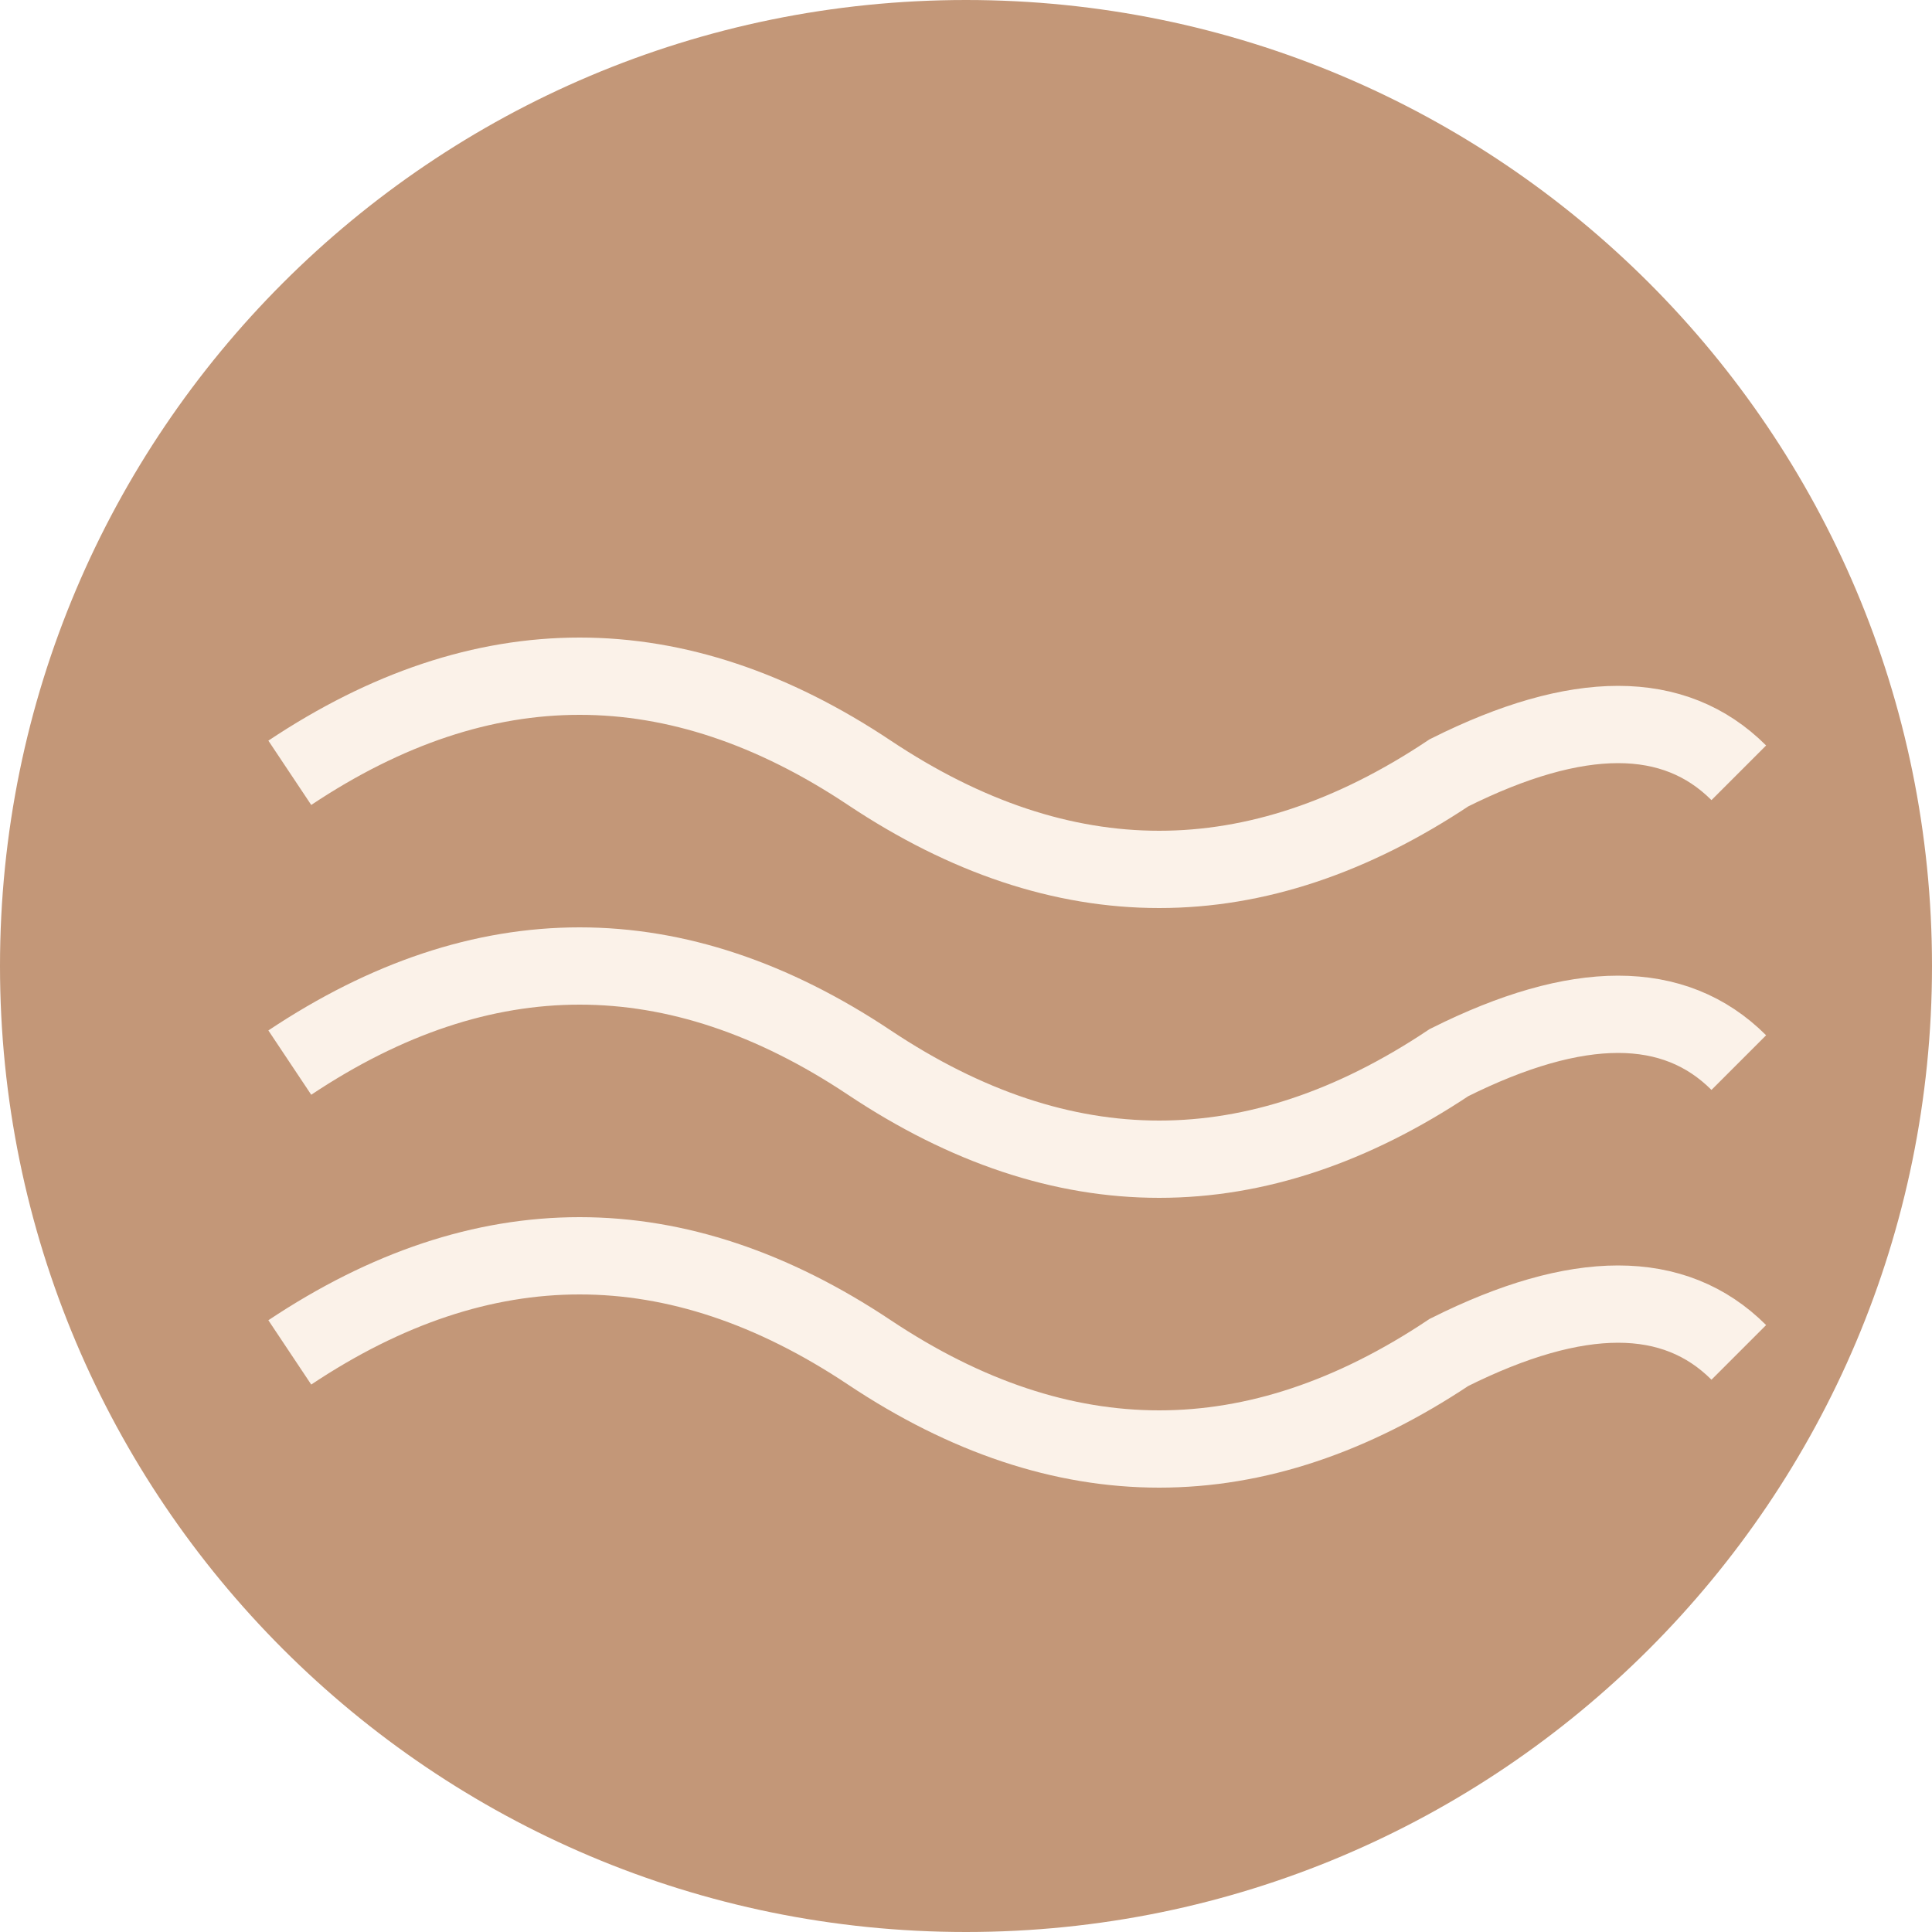
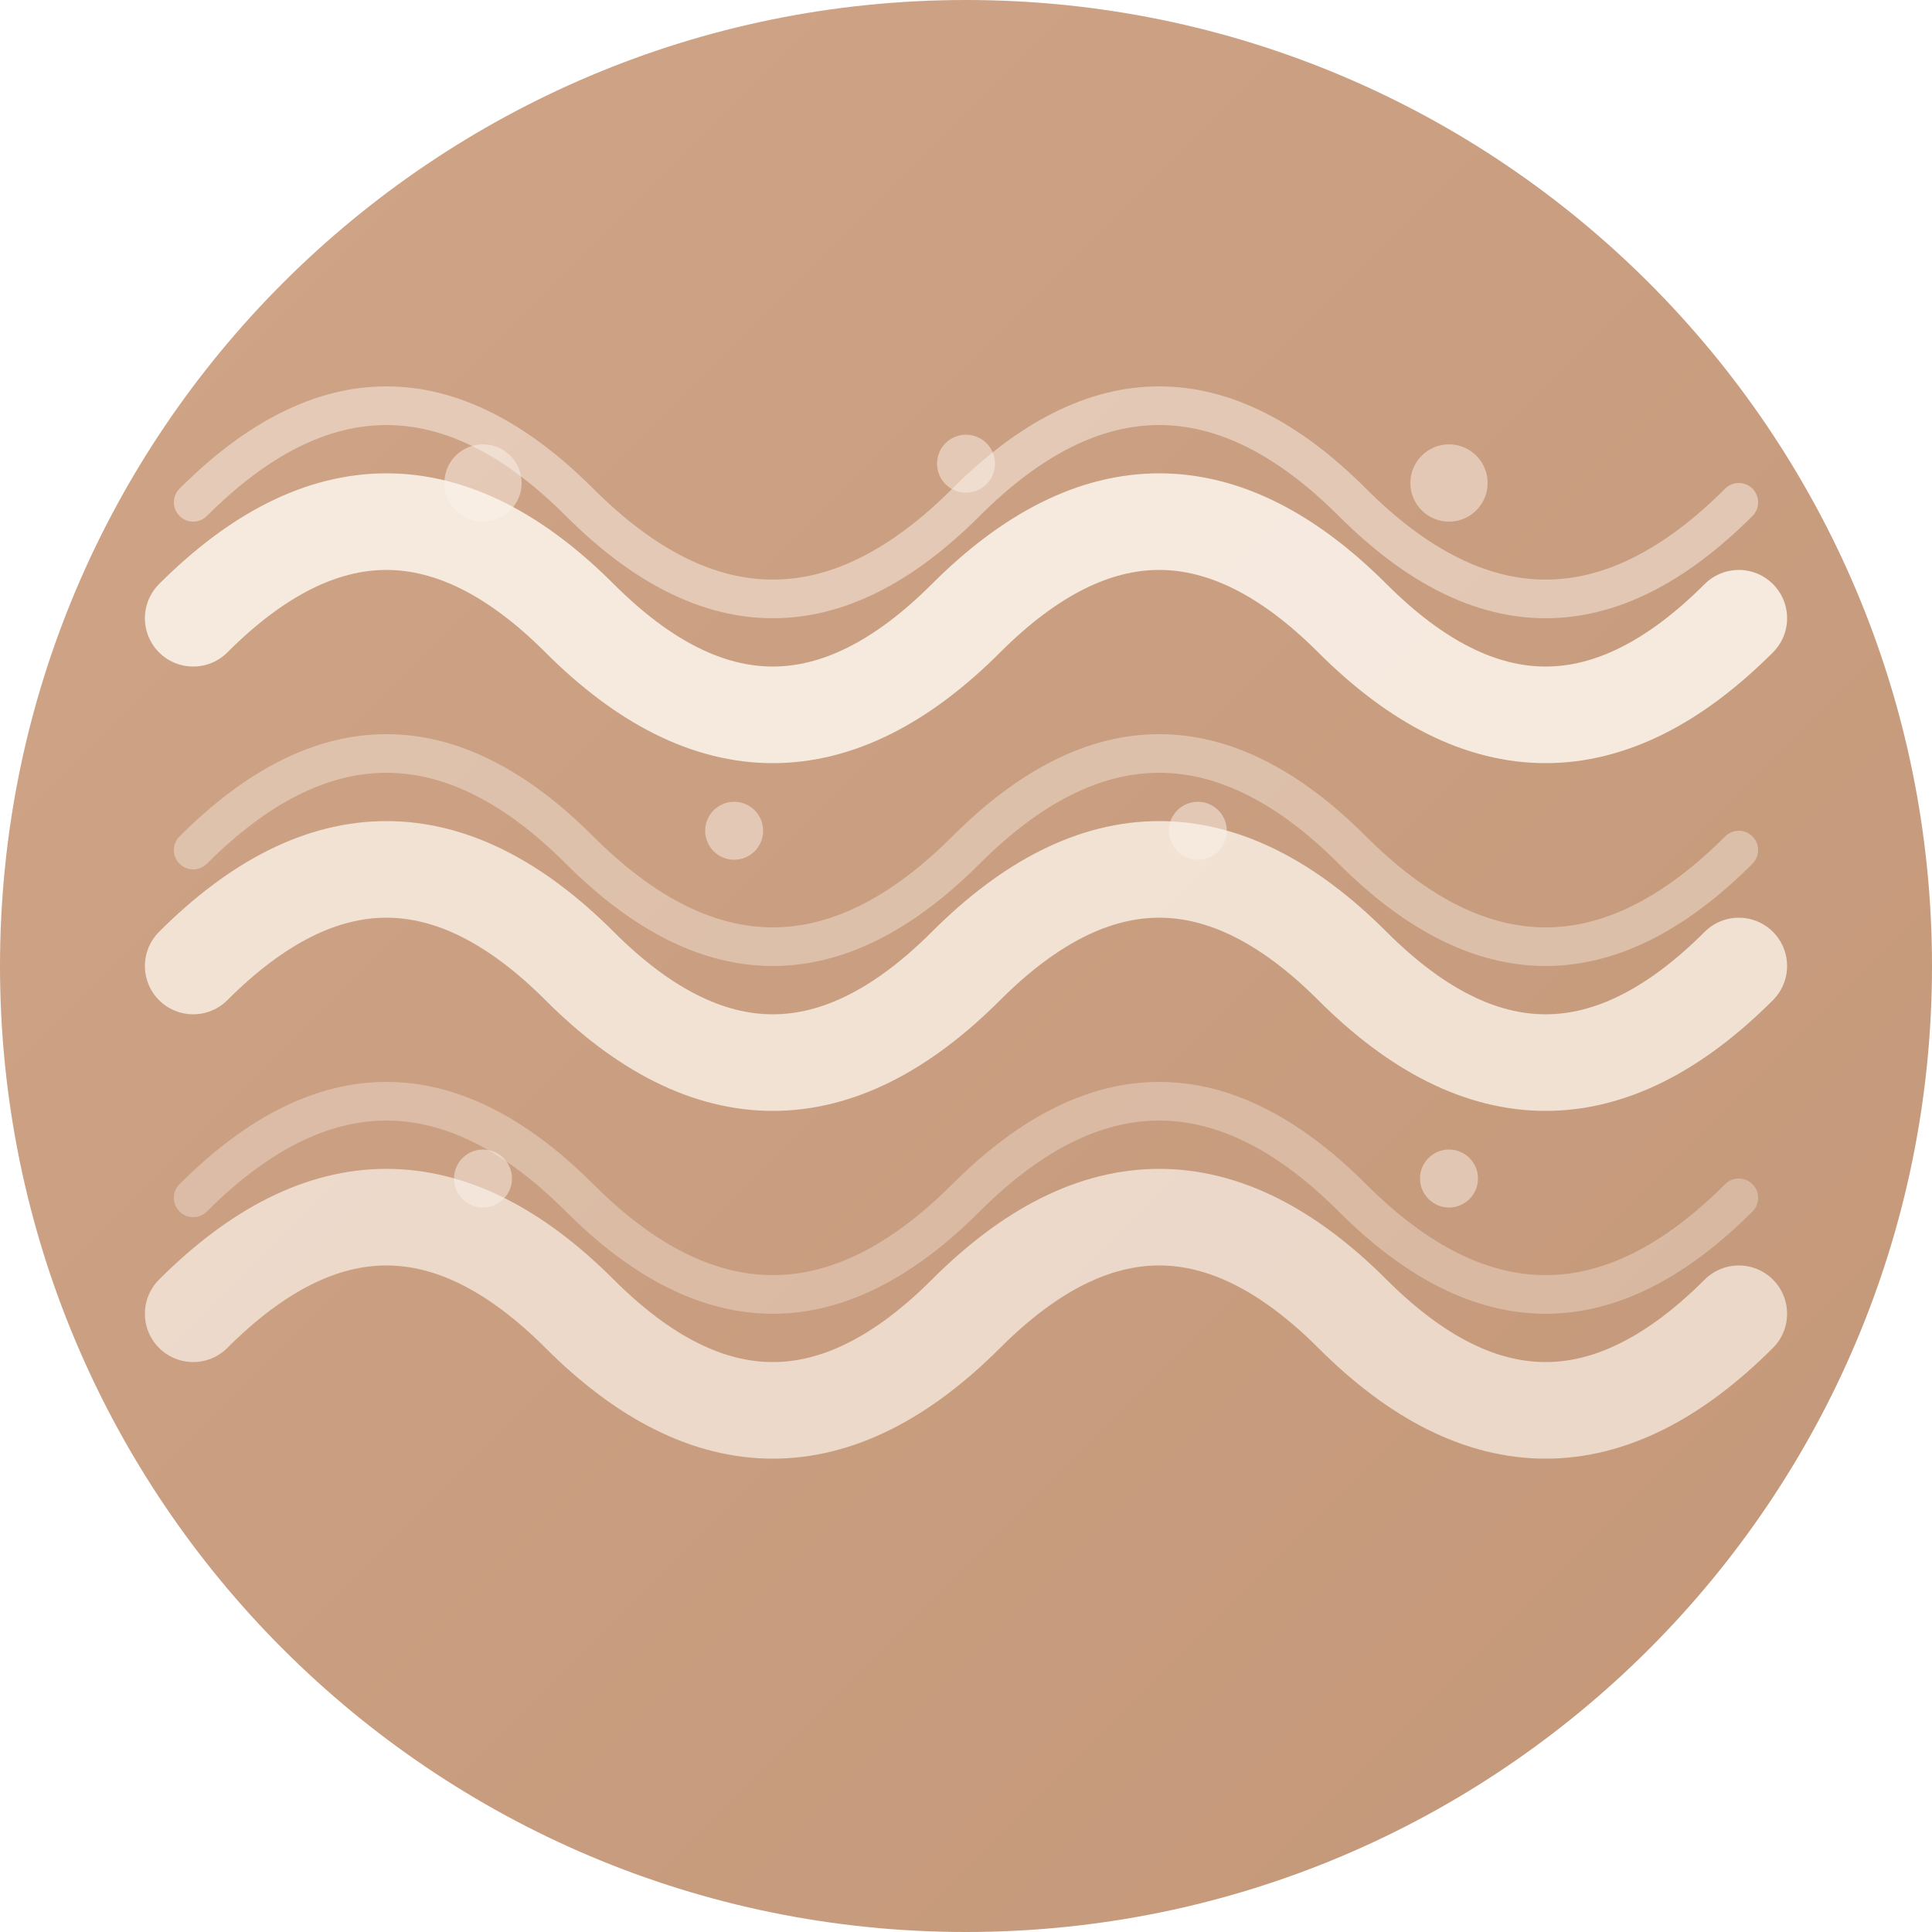
<svg xmlns="http://www.w3.org/2000/svg" viewBox="0 0 100 100">
-   <circle cx="50" cy="50" r="50" fill="#C39778" />
-   <path d="M15 40 Q30 30 45 40 Q60 50 75 40 Q85 35 90 40" stroke="#FBF2E9" stroke-width="4" fill="none" />
-   <path d="M15 55 Q30 45 45 55 Q60 65 75 55 Q85 50 90 55" stroke="#FBF2E9" stroke-width="4" fill="none" />
-   <path d="M15 70 Q30 60 45 70 Q60 80 75 70 Q85 65 90 70" stroke="#FBF2E9" stroke-width="4" fill="none" />
+   <defs>
+     <linearGradient id="wv-bg" x1="0%" y1="0%" x2="100%" y2="100%">
+       <stop offset="0%" stop-color="#D0A588" />
+       <stop offset="100%" stop-color="#C39778" />
+     </linearGradient>
+   </defs>
+   <circle cx="50" cy="50" r="50" fill="url(#wv-bg)" />
+   <path d="M10 32            Q20 22 30 32            Q40 42 50 32            Q60 22 70 32            Q80 42 90 32" stroke="#FBF2E9" stroke-width="5" fill="none" stroke-linecap="round" opacity="0.9" />
+   <path d="M10 32            Q20 22 30 32            Q40 42 50 32            Q60 22 70 32            Q80 42 90 32" stroke="#FBF2E9" stroke-width="2" fill="none" stroke-linecap="round" opacity="0.5" transform="translate(0, -6)" />
+   <path d="M10 50            Q20 40 30 50            Q40 60 50 50            Q60 40 70 50            Q80 60 90 50" stroke="#FBF2E9" stroke-width="5" fill="none" stroke-linecap="round" opacity="0.8" />
+   <path d="M10 50            Q20 40 30 50            Q40 60 50 50            Q60 40 70 50            Q80 60 90 50" stroke="#FBF2E9" stroke-width="2" fill="none" stroke-linecap="round" opacity="0.4" transform="translate(0, -6)" />
+   <path d="M10 68            Q20 58 30 68            Q40 78 50 68            Q60 58 70 68            Q80 78 90 68" stroke="#FBF2E9" stroke-width="5" fill="none" stroke-linecap="round" opacity="0.7" />
+   <path d="M10 68            Q20 58 30 68            Q40 78 50 68            Q60 58 70 68            Q80 78 90 68" stroke="#FBF2E9" stroke-width="2" fill="none" stroke-linecap="round" opacity="0.35" transform="translate(0, -6)" />
+   <g fill="#FBF2E9" opacity="0.5">
+     <circle cx="25" cy="25" r="2" />
+     <circle cx="50" cy="24" r="1.5" />
+     <circle cx="75" cy="25" r="2" />
+     <circle cx="38" cy="43" r="1.5" />
+     <circle cx="62" cy="43" r="1.5" />
+     <circle cx="25" cy="61" r="1.5" />
+     <circle cx="75" cy="61" r="1.5" />
+   </g>
</svg>
